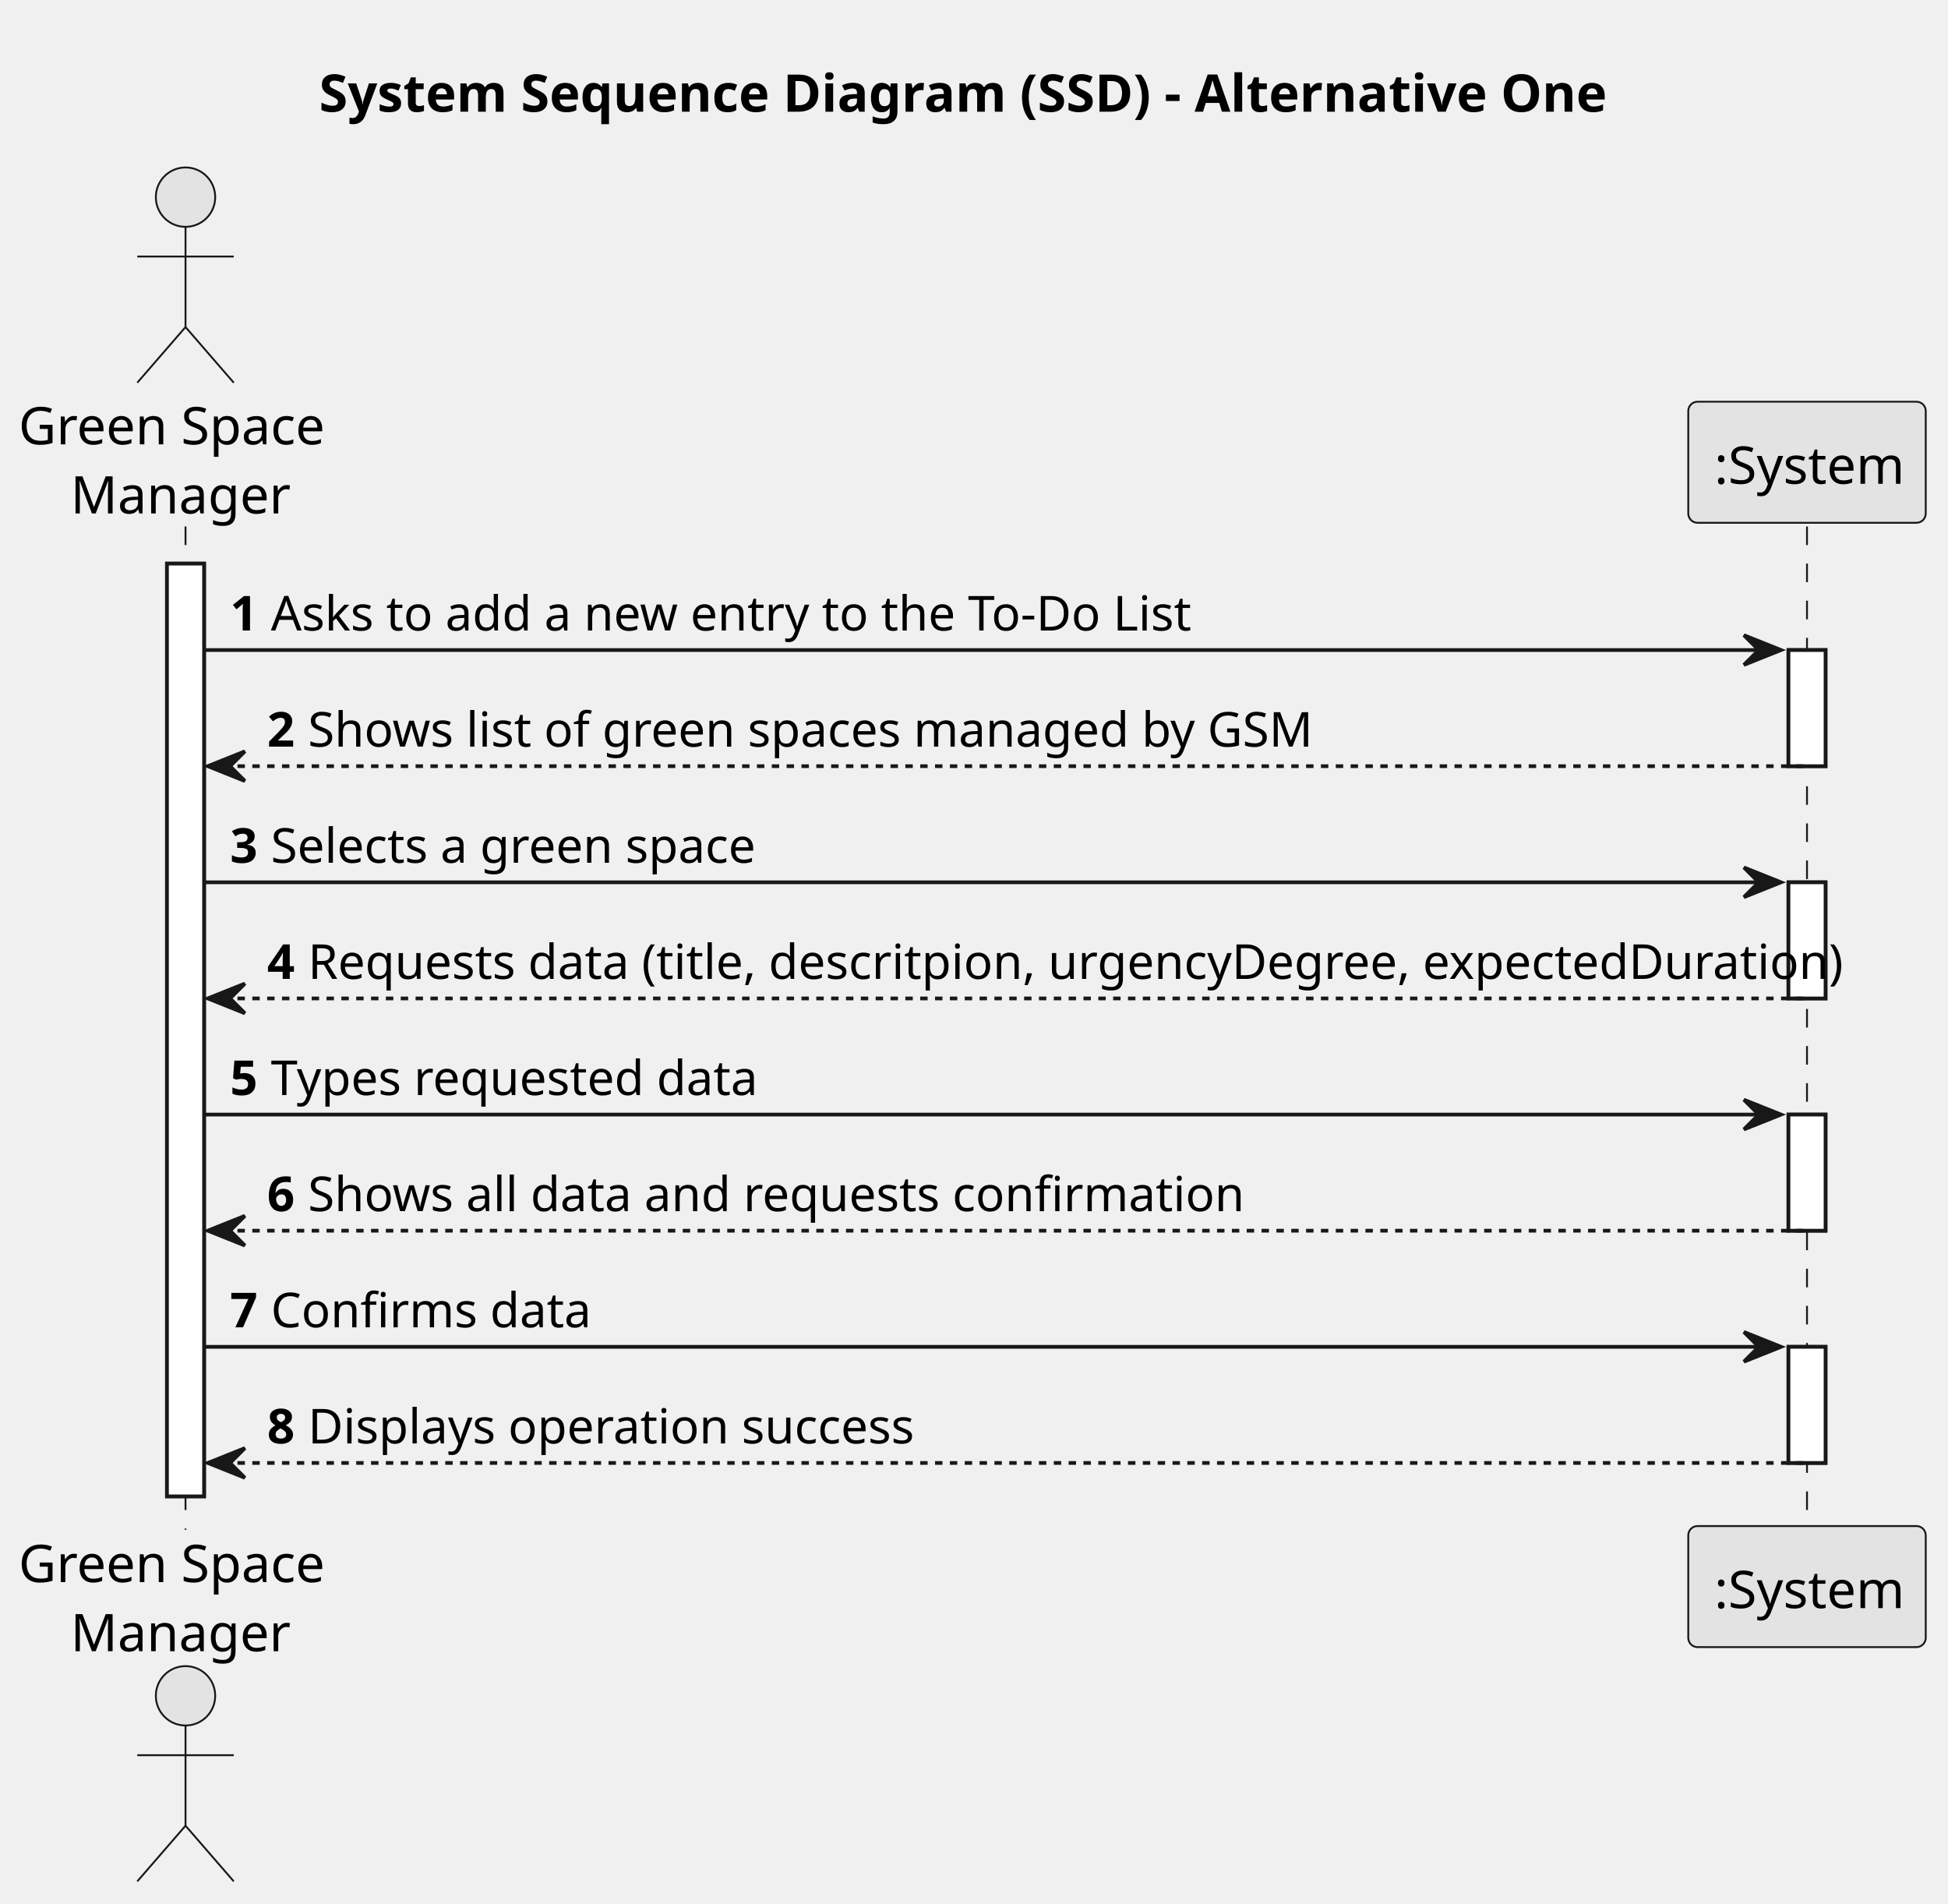
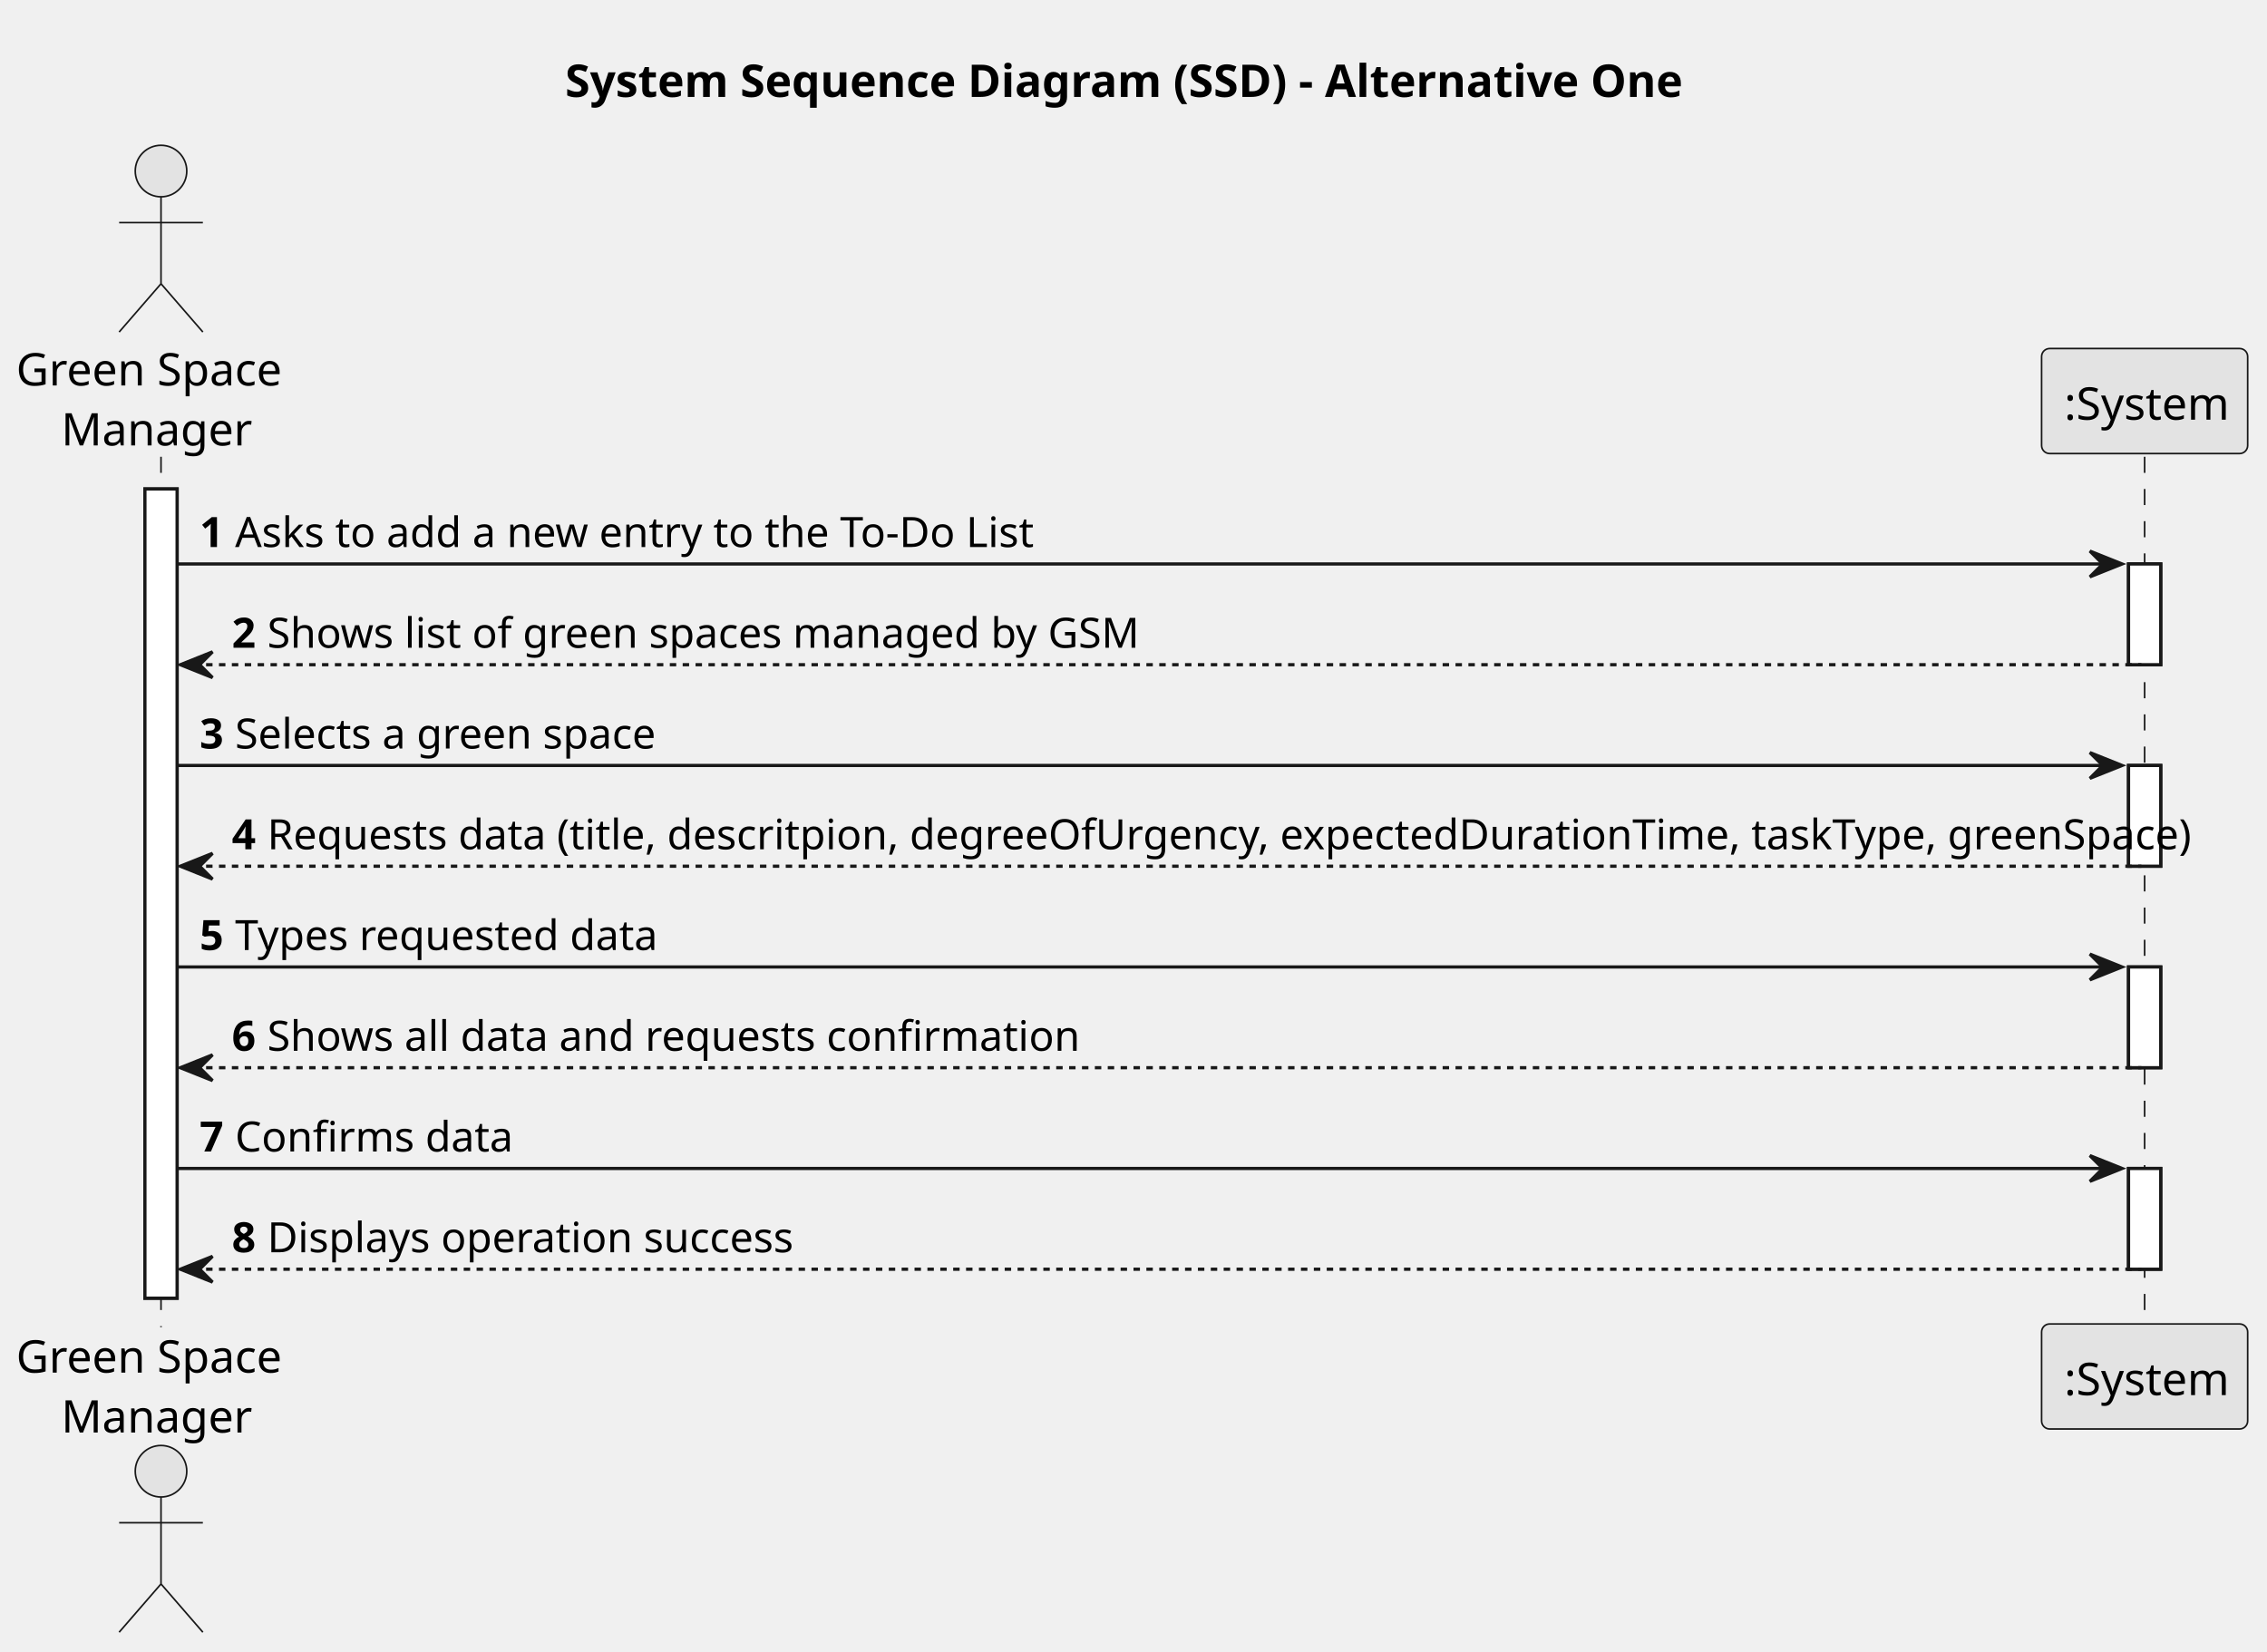
- <svg xmlns="http://www.w3.org/2000/svg" contentStyleType="text/css" height="513px" preserveAspectRatio="none" style="width:525px;height:513px;background:#FFFFFF;" version="1.1" viewBox="0 0 525 513" width="525px" zoomAndPan="magnify">
+ <svg xmlns="http://www.w3.org/2000/svg" contentStyleType="text/css" height="513px" preserveAspectRatio="none" style="width:704px;height:513px;background:#FFFFFF;" version="1.1" viewBox="0 0 704 513" width="704px" zoomAndPan="magnify">
  <defs />
  <g>
-     <text fill="#000000" font-family="sans-serif" font-size="14" font-weight="bold" lengthAdjust="spacing" textLength="351" x="86" y="30.107">System Sequence Diagram (SSD) - Alternative One</text>
+     <text fill="#000000" font-family="sans-serif" font-size="14" font-weight="bold" lengthAdjust="spacing" textLength="351" x="175.5" y="30.107">System Sequence Diagram (SSD) - Alternative One</text>
    <rect fill="#FFFFFF" height="251.328" style="stroke:#181818;stroke-width:1.0;" width="10" x="45" y="151.863" />
-     <rect fill="#FFFFFF" height="31.291" style="stroke:#181818;stroke-width:1.0;" width="10" x="482" y="175.154" />
-     <rect fill="#FFFFFF" height="31.291" style="stroke:#181818;stroke-width:1.0;" width="10" x="482" y="237.736" />
-     <rect fill="#FFFFFF" height="31.291" style="stroke:#181818;stroke-width:1.0;" width="10" x="482" y="300.318" />
-     <rect fill="#FFFFFF" height="31.291" style="stroke:#181818;stroke-width:1.0;" width="10" x="482" y="362.9" />
+     <rect fill="#FFFFFF" height="31.291" style="stroke:#181818;stroke-width:1.0;" width="10" x="661" y="175.154" />
+     <rect fill="#FFFFFF" height="31.291" style="stroke:#181818;stroke-width:1.0;" width="10" x="661" y="237.736" />
+     <rect fill="#FFFFFF" height="31.291" style="stroke:#181818;stroke-width:1.0;" width="10" x="661" y="300.318" />
+     <rect fill="#FFFFFF" height="31.291" style="stroke:#181818;stroke-width:1.0;" width="10" x="661" y="362.9" />
    <line style="stroke:#181818;stroke-width:0.5;stroke-dasharray:5.0,5.0;" x1="50" x2="50" y1="141.863" y2="412.191" />
-     <line style="stroke:#181818;stroke-width:0.5;stroke-dasharray:5.0,5.0;" x1="487" x2="487" y1="141.863" y2="412.191" />
+     <line style="stroke:#181818;stroke-width:0.5;stroke-dasharray:5.0,5.0;" x1="666" x2="666" y1="141.863" y2="412.191" />
    <text fill="#000000" font-family="sans-serif" font-size="14" lengthAdjust="spacing" textLength="84" x="5" y="119.728">Green Space</text>
    <text fill="#000000" font-family="sans-serif" font-size="14" lengthAdjust="spacing" textLength="56" x="19" y="138.35">Manager</text>
    <ellipse cx="50" cy="53.121" fill="#E3E3E3" rx="8" ry="8" style="stroke:#181818;stroke-width:0.5;" />
    <path d="M50,61.121 L50,88.121 M37,69.121 L63,69.121 M50,88.121 L37,103.121 M50,88.121 L63,103.121 " fill="none" style="stroke:#181818;stroke-width:0.5;" />
    <text fill="#000000" font-family="sans-serif" font-size="14" lengthAdjust="spacing" textLength="84" x="5" y="426.299">Green Space</text>
    <text fill="#000000" font-family="sans-serif" font-size="14" lengthAdjust="spacing" textLength="56" x="19" y="444.92">Manager</text>
    <ellipse cx="50" cy="456.934" fill="#E3E3E3" rx="8" ry="8" style="stroke:#181818;stroke-width:0.5;" />
    <path d="M50,464.934 L50,491.934 M37,472.934 L63,472.934 M50,491.934 L37,506.934 M50,491.934 L63,506.934 " fill="none" style="stroke:#181818;stroke-width:0.5;" />
-     <rect fill="#E3E3E3" height="32.621" rx="2.5" ry="2.5" style="stroke:#181818;stroke-width:0.5;" width="64" x="455" y="108.242" />
-     <text fill="#000000" font-family="sans-serif" font-size="14" lengthAdjust="spacing" textLength="50" x="462" y="130.35">:System</text>
-     <rect fill="#E3E3E3" height="32.621" rx="2.5" ry="2.5" style="stroke:#181818;stroke-width:0.5;" width="64" x="455" y="411.191" />
-     <text fill="#000000" font-family="sans-serif" font-size="14" lengthAdjust="spacing" textLength="50" x="462" y="433.299">:System</text>
+     <rect fill="#E3E3E3" height="32.621" rx="2.5" ry="2.5" style="stroke:#181818;stroke-width:0.5;" width="64" x="634" y="108.242" />
+     <text fill="#000000" font-family="sans-serif" font-size="14" lengthAdjust="spacing" textLength="50" x="641" y="130.35">:System</text>
+     <rect fill="#E3E3E3" height="32.621" rx="2.5" ry="2.5" style="stroke:#181818;stroke-width:0.5;" width="64" x="634" y="411.191" />
+     <text fill="#000000" font-family="sans-serif" font-size="14" lengthAdjust="spacing" textLength="50" x="641" y="433.299">:System</text>
    <rect fill="#FFFFFF" height="251.328" style="stroke:#181818;stroke-width:1.0;" width="10" x="45" y="151.863" />
-     <rect fill="#FFFFFF" height="31.291" style="stroke:#181818;stroke-width:1.0;" width="10" x="482" y="175.154" />
-     <rect fill="#FFFFFF" height="31.291" style="stroke:#181818;stroke-width:1.0;" width="10" x="482" y="237.736" />
-     <rect fill="#FFFFFF" height="31.291" style="stroke:#181818;stroke-width:1.0;" width="10" x="482" y="300.318" />
-     <rect fill="#FFFFFF" height="31.291" style="stroke:#181818;stroke-width:1.0;" width="10" x="482" y="362.9" />
-     <polygon fill="#181818" points="470,171.154,480,175.154,470,179.154,474,175.154" style="stroke:#181818;stroke-width:1.0;" />
-     <line style="stroke:#181818;stroke-width:1.0;" x1="55" x2="476" y1="175.154" y2="175.154" />
+     <rect fill="#FFFFFF" height="31.291" style="stroke:#181818;stroke-width:1.0;" width="10" x="661" y="175.154" />
+     <rect fill="#FFFFFF" height="31.291" style="stroke:#181818;stroke-width:1.0;" width="10" x="661" y="237.736" />
+     <rect fill="#FFFFFF" height="31.291" style="stroke:#181818;stroke-width:1.0;" width="10" x="661" y="300.318" />
+     <rect fill="#FFFFFF" height="31.291" style="stroke:#181818;stroke-width:1.0;" width="10" x="661" y="362.9" />
+     <polygon fill="#181818" points="649,171.154,659,175.154,649,179.154,653,175.154" style="stroke:#181818;stroke-width:1.0;" />
+     <line style="stroke:#181818;stroke-width:1.0;" x1="55" x2="655" y1="175.154" y2="175.154" />
    <text fill="#000000" font-family="sans-serif" font-size="13" font-weight="bold" lengthAdjust="spacing" textLength="7" x="62" y="169.892">1</text>
    <text fill="#000000" font-family="sans-serif" font-size="13" lengthAdjust="spacing" textLength="241" x="73" y="169.892">Asks to add a new entry to the To-Do List</text>
    <polygon fill="#181818" points="66,202.445,56,206.445,66,210.445,62,206.445" style="stroke:#181818;stroke-width:1.0;" />
-     <line style="stroke:#181818;stroke-width:1.0;stroke-dasharray:2.0,2.0;" x1="60" x2="486" y1="206.445" y2="206.445" />
+     <line style="stroke:#181818;stroke-width:1.0;stroke-dasharray:2.0,2.0;" x1="60" x2="665" y1="206.445" y2="206.445" />
    <text fill="#000000" font-family="sans-serif" font-size="13" font-weight="bold" lengthAdjust="spacing" textLength="7" x="72" y="201.183">2</text>
    <text fill="#000000" font-family="sans-serif" font-size="13" lengthAdjust="spacing" textLength="265" x="83" y="201.183">Shows list of green spaces managed by GSM</text>
-     <polygon fill="#181818" points="470,233.736,480,237.736,470,241.736,474,237.736" style="stroke:#181818;stroke-width:1.0;" />
-     <line style="stroke:#181818;stroke-width:1.0;" x1="55" x2="476" y1="237.736" y2="237.736" />
+     <polygon fill="#181818" points="649,233.736,659,237.736,649,241.736,653,237.736" style="stroke:#181818;stroke-width:1.0;" />
+     <line style="stroke:#181818;stroke-width:1.0;" x1="55" x2="655" y1="237.736" y2="237.736" />
    <text fill="#000000" font-family="sans-serif" font-size="13" font-weight="bold" lengthAdjust="spacing" textLength="7" x="62" y="232.474">3</text>
    <text fill="#000000" font-family="sans-serif" font-size="13" lengthAdjust="spacing" textLength="130" x="73" y="232.474">Selects a green space</text>
    <polygon fill="#181818" points="66,265.027,56,269.027,66,273.027,62,269.027" style="stroke:#181818;stroke-width:1.0;" />
-     <line style="stroke:#181818;stroke-width:1.0;stroke-dasharray:2.0,2.0;" x1="60" x2="486" y1="269.027" y2="269.027" />
+     <line style="stroke:#181818;stroke-width:1.0;stroke-dasharray:2.0,2.0;" x1="60" x2="665" y1="269.027" y2="269.027" />
    <text fill="#000000" font-family="sans-serif" font-size="13" font-weight="bold" lengthAdjust="spacing" textLength="7" x="72" y="263.765">4</text>
-     <text fill="#000000" font-family="sans-serif" font-size="13" lengthAdjust="spacing" textLength="392" x="83" y="263.765">Requests data (title, descritpion, urgencyDegree, expectedDuration)</text>
-     <polygon fill="#181818" points="470,296.318,480,300.318,470,304.318,474,300.318" style="stroke:#181818;stroke-width:1.0;" />
-     <line style="stroke:#181818;stroke-width:1.0;" x1="55" x2="476" y1="300.318" y2="300.318" />
+     <text fill="#000000" font-family="sans-serif" font-size="13" lengthAdjust="spacing" textLength="571" x="83" y="263.765">Requests data (title, descritpion, degreeOfUrgency, expectedDurationTime, taskType, greenSpace)</text>
+     <polygon fill="#181818" points="649,296.318,659,300.318,649,304.318,653,300.318" style="stroke:#181818;stroke-width:1.0;" />
+     <line style="stroke:#181818;stroke-width:1.0;" x1="55" x2="655" y1="300.318" y2="300.318" />
    <text fill="#000000" font-family="sans-serif" font-size="13" font-weight="bold" lengthAdjust="spacing" textLength="7" x="62" y="295.056">5</text>
    <text fill="#000000" font-family="sans-serif" font-size="13" lengthAdjust="spacing" textLength="125" x="73" y="295.056">Types requested data</text>
    <polygon fill="#181818" points="66,327.609,56,331.609,66,335.609,62,331.609" style="stroke:#181818;stroke-width:1.0;" />
-     <line style="stroke:#181818;stroke-width:1.0;stroke-dasharray:2.0,2.0;" x1="60" x2="486" y1="331.609" y2="331.609" />
+     <line style="stroke:#181818;stroke-width:1.0;stroke-dasharray:2.0,2.0;" x1="60" x2="665" y1="331.609" y2="331.609" />
    <text fill="#000000" font-family="sans-serif" font-size="13" font-weight="bold" lengthAdjust="spacing" textLength="7" x="72" y="326.347">6</text>
    <text fill="#000000" font-family="sans-serif" font-size="13" lengthAdjust="spacing" textLength="238" x="83" y="326.347">Shows all data and requests confirmation</text>
-     <polygon fill="#181818" points="470,358.9,480,362.9,470,366.9,474,362.9" style="stroke:#181818;stroke-width:1.0;" />
-     <line style="stroke:#181818;stroke-width:1.0;" x1="55" x2="476" y1="362.9" y2="362.9" />
+     <polygon fill="#181818" points="649,358.9,659,362.9,649,366.9,653,362.9" style="stroke:#181818;stroke-width:1.0;" />
+     <line style="stroke:#181818;stroke-width:1.0;" x1="55" x2="655" y1="362.9" y2="362.9" />
    <text fill="#000000" font-family="sans-serif" font-size="13" font-weight="bold" lengthAdjust="spacing" textLength="7" x="62" y="357.638">7</text>
    <text fill="#000000" font-family="sans-serif" font-size="13" lengthAdjust="spacing" textLength="80" x="73" y="357.638">Confirms data</text>
    <polygon fill="#181818" points="66,390.191,56,394.191,66,398.191,62,394.191" style="stroke:#181818;stroke-width:1.0;" />
-     <line style="stroke:#181818;stroke-width:1.0;stroke-dasharray:2.0,2.0;" x1="60" x2="486" y1="394.191" y2="394.191" />
+     <line style="stroke:#181818;stroke-width:1.0;stroke-dasharray:2.0,2.0;" x1="60" x2="665" y1="394.191" y2="394.191" />
    <text fill="#000000" font-family="sans-serif" font-size="13" font-weight="bold" lengthAdjust="spacing" textLength="7" x="72" y="388.929">8</text>
    <text fill="#000000" font-family="sans-serif" font-size="13" lengthAdjust="spacing" textLength="160" x="83" y="388.929">Displays operation success</text>
  </g>
</svg>
